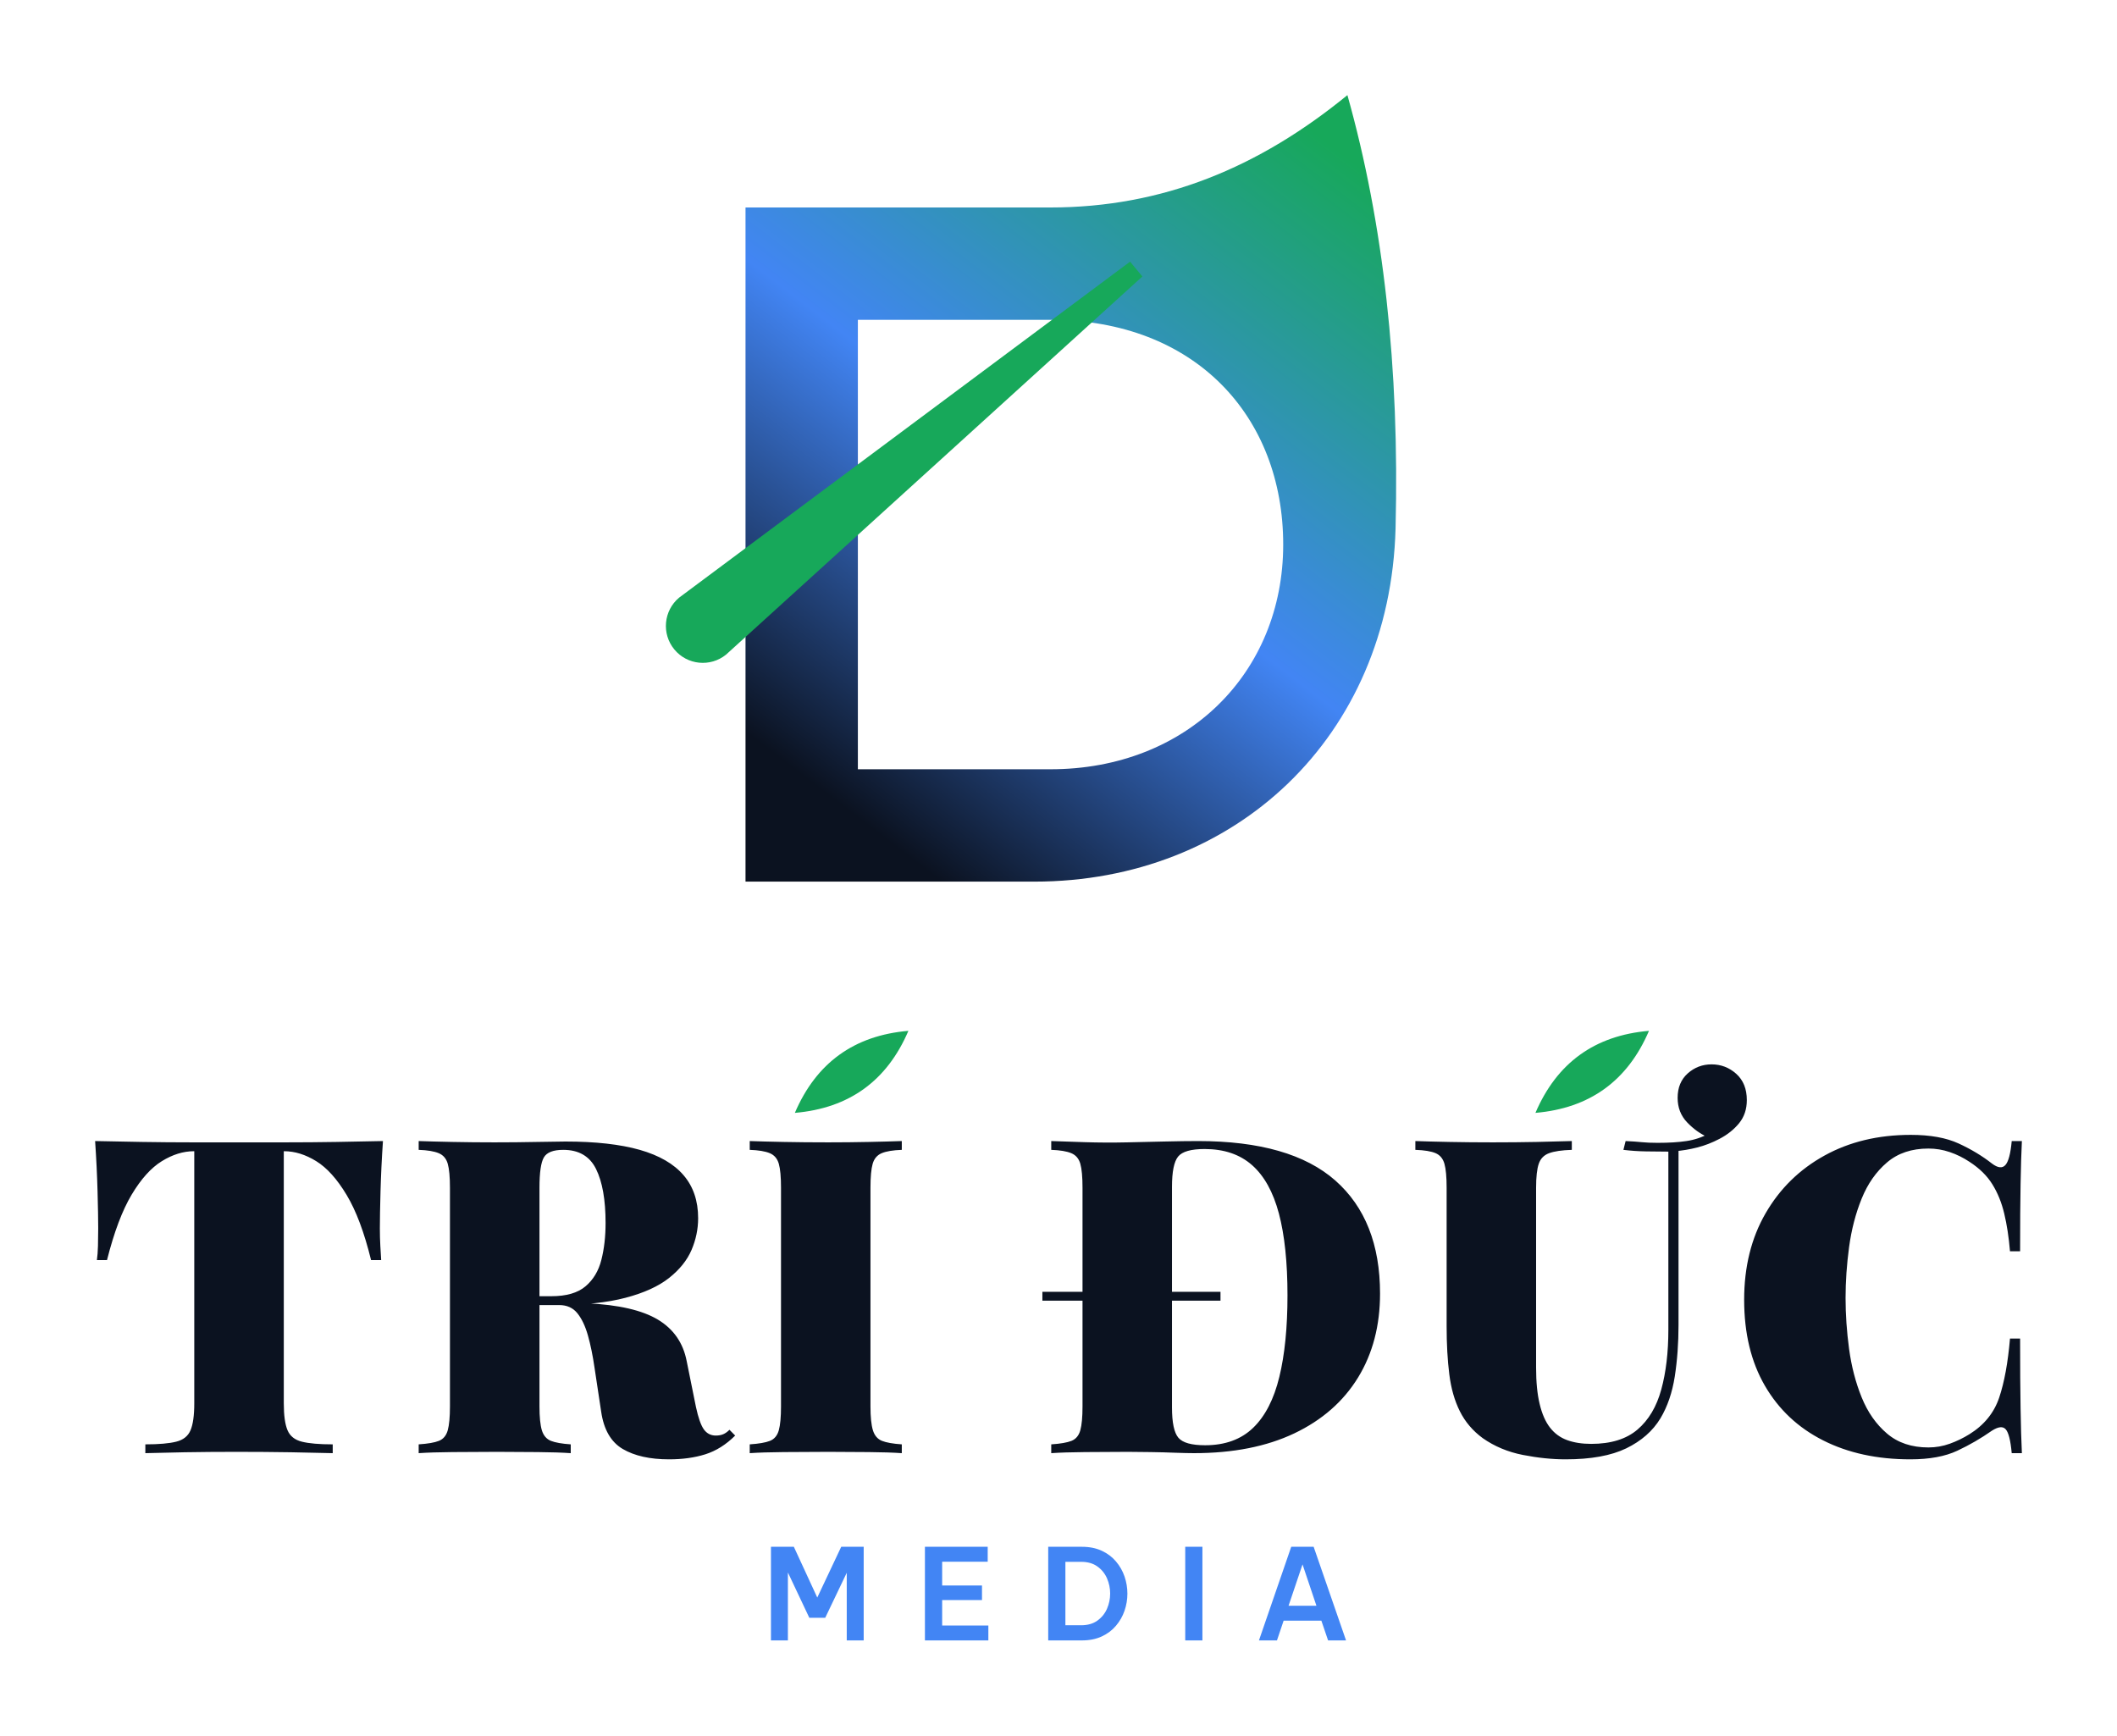
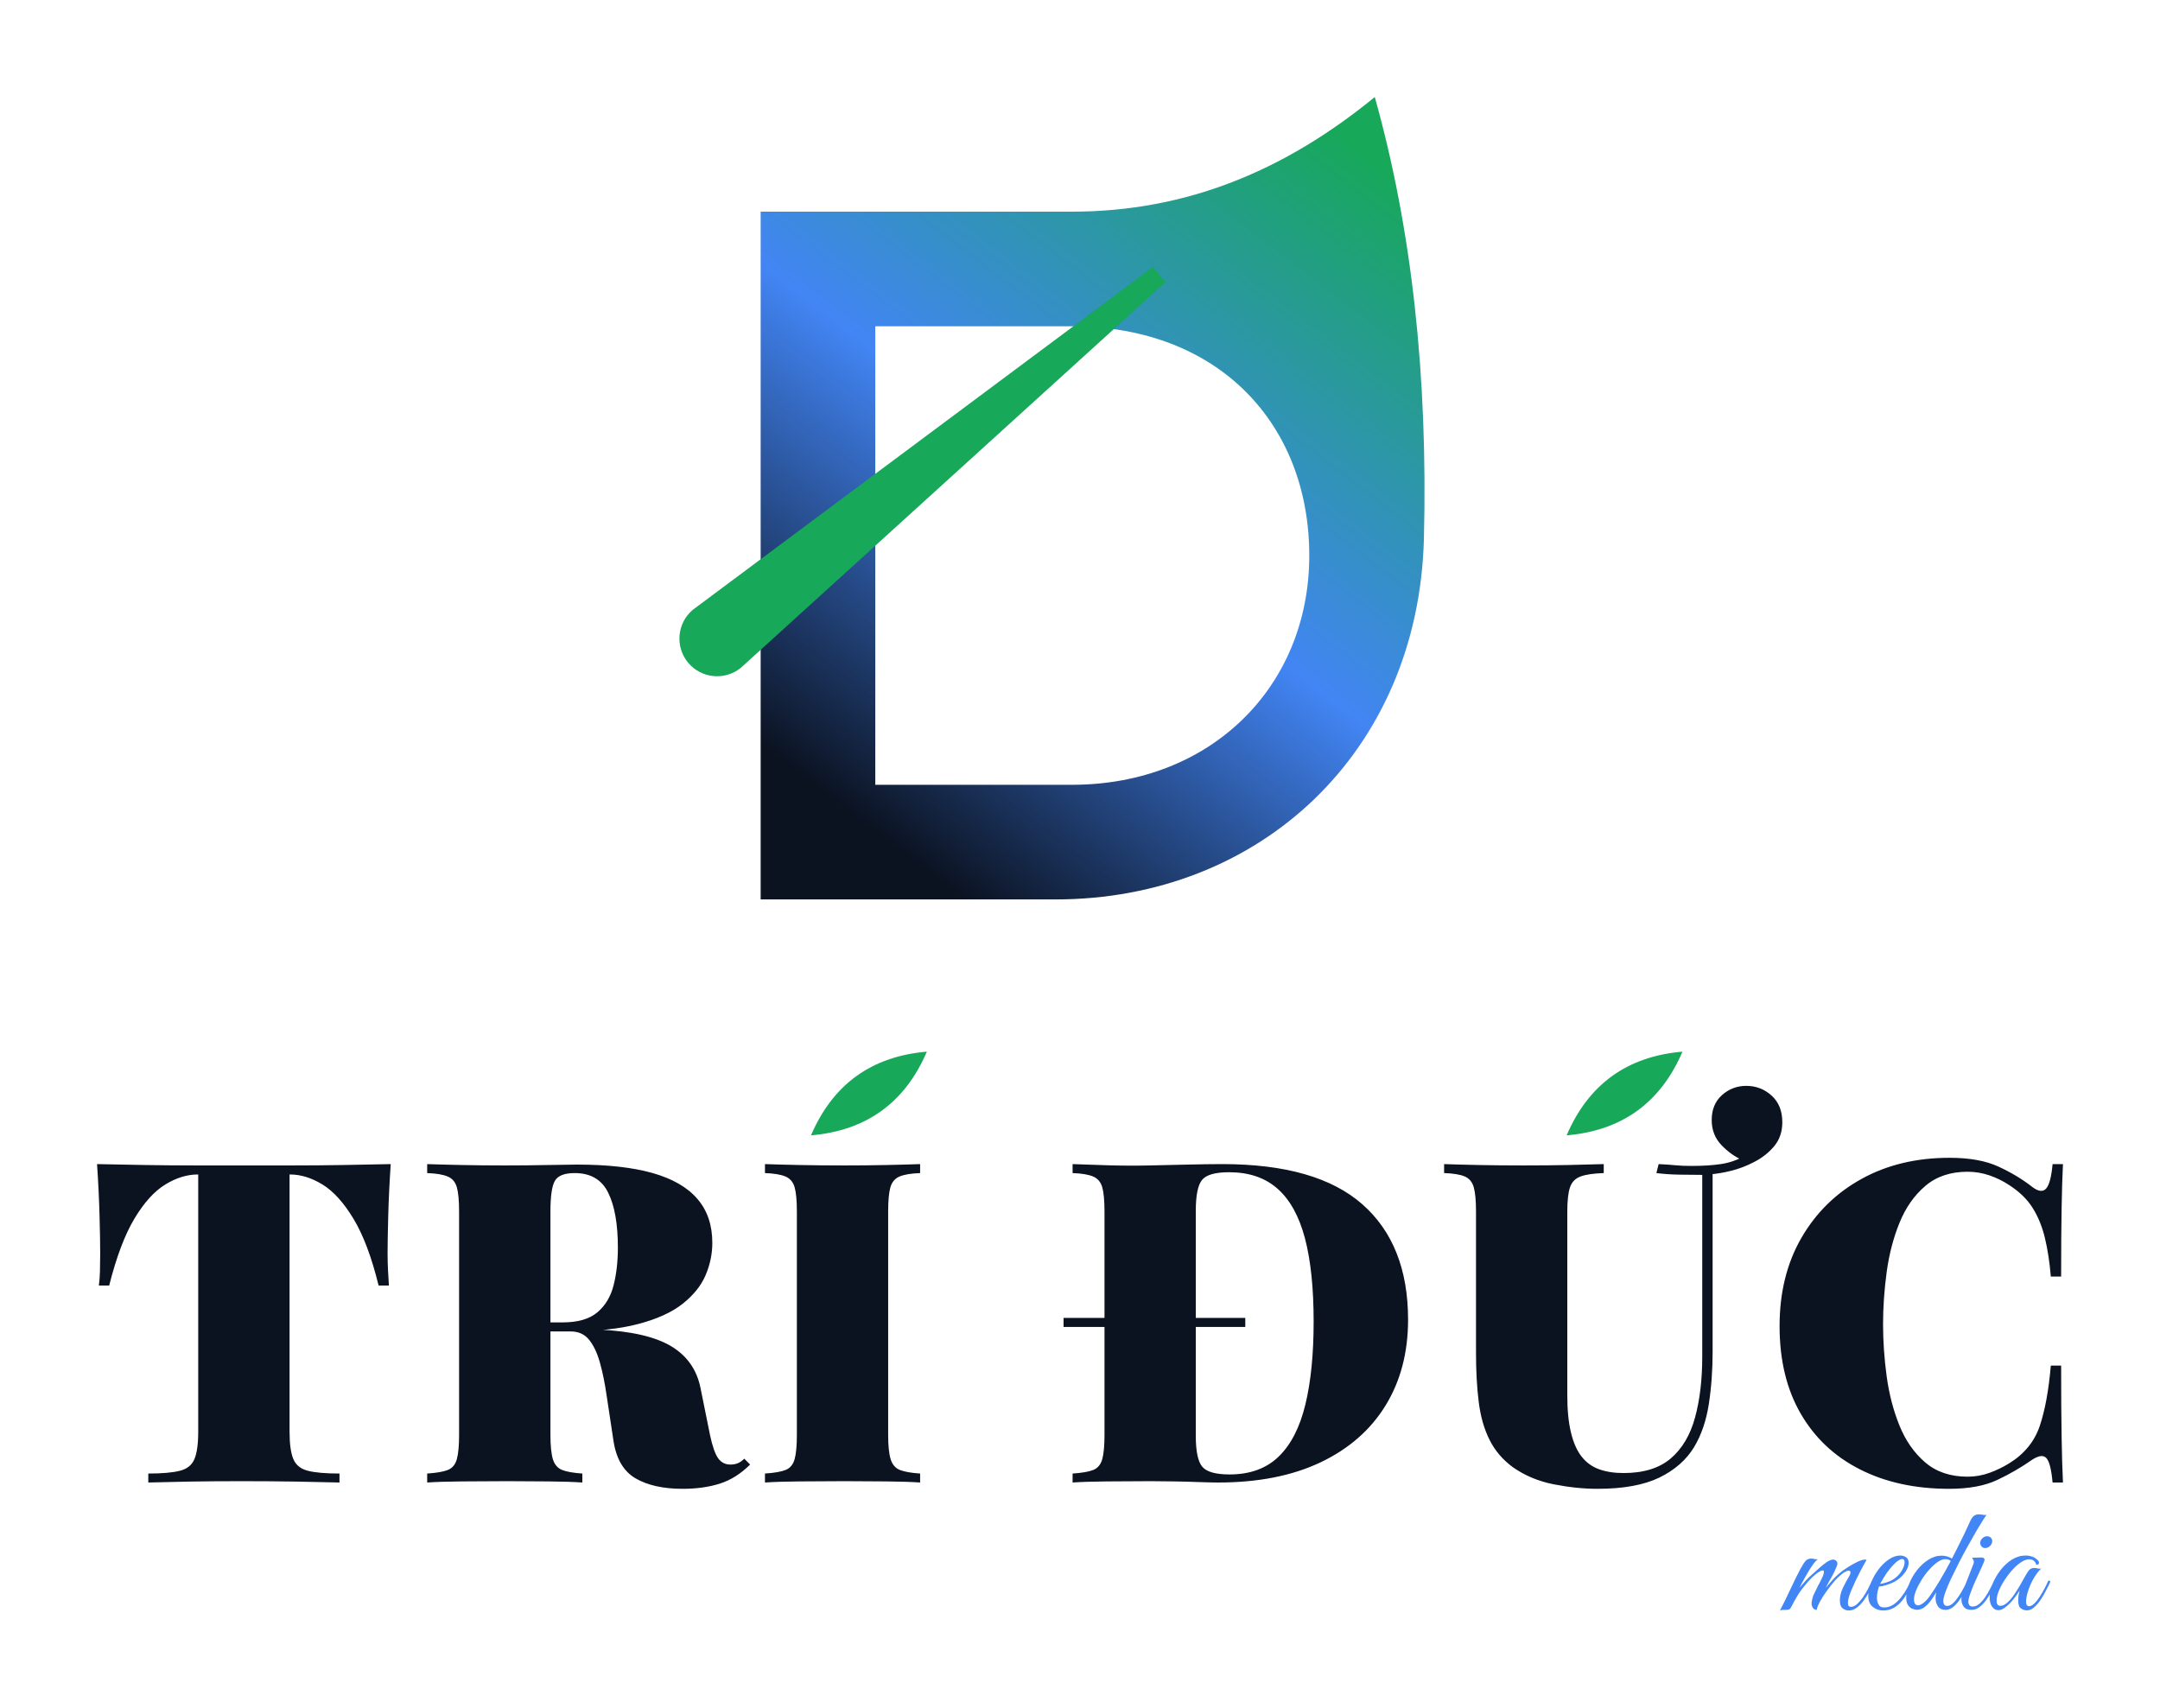
- <svg xmlns="http://www.w3.org/2000/svg" viewBox="-117.06 -31.6 356.12 291.94" role="img" aria-label="Trí Đức Media">
+ <svg xmlns="http://www.w3.org/2000/svg" viewBox="-117.06 -31.6 356.12 281.57" role="img" aria-label="Trí Đức Media">
  <defs>
    <linearGradient id="v-color-g" gradientUnits="userSpaceOnUse" x1="22" y1="102" x2="97" y2="4">
      <stop offset="0.12" stop-color="#0B1220" />
      <stop offset="0.5" stop-color="#4285F4" />
      <stop offset="0.95" stop-color="#17A85A" />
    </linearGradient>
  </defs>
  <g transform="translate(61 60) scale(1.35) translate(-61 -60)">
    <path fill="url(#v-color-g)" fill-rule="evenodd" d="M22 18H60C74 18 86 13 97 4C101.5 20 103.5 38 103 58C102.3 84 83 102 58 102H22ZM36 32H60C78 32 89 44 89 60C89 76 77 88 60 88H36Z" />
    <path fill="#17A85A" d="M19.57 73.72L71.45 26.6L69.92 24.75L13.72 66.62A4.6 4.6 0 0 0 19.57 73.72Z" />
  </g>
  <path fill="#0B1220" d="M-52.64 160.34L-52.64 160.34Q-52.94 164.72-53.05 168.80Q-53.16 172.87-53.16 175.02L-53.16 175.02Q-53.16 176.58-53.08 177.99Q-53.01 179.40-52.94 180.36L-52.94 180.36L-54.64 180.36Q-56.35 173.39-58.76 169.39Q-61.17 165.38-63.87 163.72Q-66.58 162.05-69.25 162.05L-69.25 162.05L-69.32 162.05L-69.32 204.46Q-69.32 207.50-68.69 208.99Q-68.06 210.47-66.28 210.91Q-64.50 211.36-61.09 211.36L-61.09 211.36L-61.09 212.84Q-63.69 212.77-68.10 212.69Q-72.51 212.62-77.33 212.62L-77.33 212.62Q-81.93 212.62-86.01 212.69Q-90.09 212.77-92.61 212.84L-92.61 212.84L-92.61 211.36Q-89.20 211.36-87.42 210.91Q-85.64 210.47-85.01 208.99Q-84.38 207.50-84.38 204.46L-84.38 204.46L-84.38 162.05L-84.45 162.05Q-87.12 162.05-89.83 163.72Q-92.53 165.38-94.91 169.35Q-97.28 173.32-99.06 180.36L-99.06 180.36L-100.76 180.36Q-100.62 179.40-100.58 177.99Q-100.54 176.58-100.54 175.02L-100.54 175.02Q-100.54 172.87-100.65 168.80Q-100.76 164.72-101.06 160.34L-101.06 160.34Q-97.50 160.42-93.20 160.49Q-88.90 160.56-84.60 160.56Q-80.30 160.56-76.81 160.56L-76.81 160.56Q-73.33 160.56-69.03 160.56Q-64.73 160.56-60.42 160.49Q-56.12 160.42-52.64 160.34ZM-46.63 161.82L-46.63 160.34Q-44.48 160.42-40.96 160.49Q-37.44 160.56-33.88 160.56L-33.88 160.56Q-30.17 160.56-26.76 160.49Q-23.35 160.42-21.94 160.42L-21.94 160.42Q-14.38 160.42-9.44 161.82Q-4.51 163.23-2.07 166.09Q0.38 168.94 0.38 173.32L0.38 173.32Q0.38 176.06-0.73 178.66Q-1.84 181.25-4.51 183.37Q-7.18 185.48-11.82 186.70Q-16.45 187.93-23.57 187.93L-23.57 187.93L-30.69 187.93L-30.69 186.44L-24.31 186.44Q-20.53 186.44-18.57 184.78Q-16.60 183.11-15.90 180.33Q-15.19 177.55-15.19 174.13L-15.19 174.13Q-15.19 168.28-16.79 165.05Q-18.38 161.82-22.31 161.82L-22.31 161.82Q-24.83 161.82-25.57 163.09Q-26.31 164.35-26.31 168.20L-26.31 168.20L-26.31 204.98Q-26.31 207.65-25.91 208.99Q-25.50 210.32-24.39 210.77Q-23.27 211.21-21.05 211.36L-21.05 211.36L-21.05 212.84Q-23.20 212.69-26.57 212.66Q-29.95 212.62-33.43 212.62L-33.43 212.62Q-37.44 212.62-40.96 212.66Q-44.48 212.69-46.63 212.84L-46.63 212.84L-46.63 211.36Q-44.33 211.21-43.22 210.77Q-42.11 210.32-41.74 208.99Q-41.37 207.65-41.37 204.98L-41.37 204.98L-41.37 168.20Q-41.37 165.46-41.74 164.16Q-42.11 162.86-43.26 162.38Q-44.41 161.90-46.63 161.82L-46.63 161.82ZM-30.99 187.93L-31.13 186.67Q-28.47 186.74-26.09 186.96Q-23.72 187.19-21.72 187.37Q-19.72 187.56-18.31 187.63L-18.31 187.63Q-10.37 188.00-6.40 190.37Q-2.44 192.75-1.55 197.34L-1.55 197.34L0.01 205.06Q0.60 207.80 1.34 208.84Q2.09 209.88 3.35 209.88L3.35 209.88Q4.09 209.88 4.61 209.65Q5.13 209.43 5.65 208.91L5.65 208.91L6.61 209.88Q4.31 212.17 1.60 213.03Q-1.10 213.88-4.51 213.88L-4.51 213.88Q-9.33 213.88-12.30 212.14Q-15.27 210.39-15.93 205.87L-15.93 205.87L-17.05 198.46Q-17.49 195.42-18.16 193.04Q-18.83 190.67-19.94 189.30Q-21.05 187.93-22.98 187.93L-22.98 187.93L-30.99 187.93ZM34.64 160.34L34.64 160.34L34.64 161.82Q32.41 161.90 31.26 162.38Q30.12 162.86 29.74 164.16Q29.37 165.46 29.37 168.20L29.37 168.20L29.37 204.98Q29.37 207.65 29.78 208.99Q30.19 210.32 31.30 210.77Q32.41 211.21 34.64 211.36L34.64 211.36L34.64 212.84Q32.49 212.69 29.11 212.66Q25.74 212.62 22.26 212.62L22.26 212.62Q18.25 212.62 14.73 212.66Q11.21 212.69 9.06 212.84L9.06 212.84L9.06 211.36Q11.35 211.21 12.47 210.77Q13.58 210.32 13.95 208.99Q14.32 207.65 14.32 204.98L14.32 204.98L14.32 168.20Q14.32 165.46 13.95 164.16Q13.58 162.86 12.43 162.38Q11.28 161.90 9.06 161.82L9.06 161.82L9.06 160.34Q11.21 160.42 14.73 160.49Q18.25 160.56 22.26 160.56L22.26 160.56Q25.74 160.56 29.11 160.49Q32.49 160.42 34.64 160.34ZM84.47 160.34L84.47 160.34Q100.04 160.34 107.57 166.98Q115.09 173.62 115.09 186.00L115.09 186.00Q115.09 194.08 111.39 200.12Q107.68 206.17 100.67 209.51Q93.66 212.84 83.80 212.84L83.80 212.84Q82.62 212.84 80.65 212.77Q78.69 212.69 76.53 212.66Q74.38 212.62 72.68 212.62L72.68 212.62Q68.97 212.62 65.45 212.66Q61.93 212.69 59.78 212.84L59.78 212.84L59.78 211.36Q62.08 211.21 63.19 210.77Q64.30 210.32 64.67 208.99Q65.04 207.65 65.04 204.98L65.04 204.98L65.04 168.20Q65.04 165.46 64.67 164.16Q64.30 162.86 63.15 162.38Q62.00 161.90 59.78 161.82L59.78 161.82L59.78 160.34Q61.93 160.42 65.45 160.53Q68.97 160.64 72.53 160.56L72.53 160.56Q75.27 160.49 78.72 160.42Q82.17 160.34 84.47 160.34ZM85.58 161.68L85.58 161.68Q82.17 161.68 81.13 162.94Q80.09 164.20 80.09 168.05L80.09 168.05L80.09 205.13Q80.09 208.99 81.17 210.25Q82.24 211.51 85.66 211.51L85.66 211.51Q90.70 211.51 93.74 208.58Q96.78 205.65 98.15 200.01Q99.52 194.38 99.52 186.30L99.52 186.30Q99.52 177.99 98.08 172.54Q96.63 167.09 93.55 164.38Q90.48 161.68 85.58 161.68ZM58.29 185.70L88.25 185.70L88.25 187.19L58.29 187.19L58.29 185.70ZM146.31 213.88L146.31 213.88Q142.90 213.88 139.12 213.14Q135.34 212.40 132.37 210.32L132.37 210.32Q129.85 208.47 128.52 205.80Q127.18 203.13 126.74 199.57Q126.29 196.01 126.29 191.49L126.29 191.49L126.29 168.20Q126.29 165.46 125.92 164.16Q125.55 162.86 124.44 162.38Q123.33 161.90 121.03 161.82L121.03 161.82L121.03 160.34Q123.18 160.42 126.70 160.49Q130.22 160.56 134.08 160.56L134.08 160.56Q137.93 160.56 141.49 160.49Q145.05 160.42 147.35 160.34L147.35 160.34L147.35 161.82Q144.83 161.90 143.53 162.38Q142.23 162.86 141.79 164.16Q141.34 165.46 141.34 168.20L141.34 168.20L141.34 198.46Q141.34 202.09 141.94 204.57Q142.53 207.06 143.68 208.54Q144.83 210.02 146.57 210.65Q148.31 211.28 150.61 211.28L150.61 211.28Q155.58 211.28 158.40 208.87Q161.22 206.46 162.40 202.13Q163.59 197.79 163.59 192.08L163.59 192.08L163.59 161.68L163.74 162.12Q161.81 162.12 159.85 162.08Q157.88 162.05 156.03 161.82L156.03 161.82L156.40 160.34Q158.10 160.42 159.14 160.53Q160.18 160.64 161.81 160.64L161.81 160.64Q164.63 160.64 166.63 160.34Q168.63 160.05 170.41 159.08L170.41 159.08L170.19 159.67Q168.34 158.86 166.74 157.19Q165.15 155.52 165.15 153.07L165.15 153.07Q165.15 150.48 166.85 148.96Q168.56 147.44 170.86 147.44L170.86 147.44Q173.23 147.44 175.01 149.03Q176.79 150.63 176.79 153.45L176.79 153.45Q176.79 155.74 175.49 157.34Q174.19 158.93 172.19 159.97L172.19 159.97Q170.34 160.94 168.45 161.42Q166.56 161.90 164.70 162.05L164.70 162.05L165.30 161.68L165.30 191.26Q165.30 195.86 164.67 199.94Q164.03 204.02 162.26 206.98L162.26 206.98Q160.33 210.17 156.51 212.03Q152.69 213.88 146.31 213.88ZM204.37 159.30L204.37 159.30Q209.27 159.30 212.42 160.75Q215.57 162.20 218.02 164.12L218.02 164.12Q219.50 165.24 220.28 164.38Q221.06 163.53 221.35 160.34L221.35 160.34L223.06 160.34Q222.91 163.31 222.84 167.57Q222.76 171.84 222.76 178.88L222.76 178.88L221.06 178.88Q220.76 175.32 220.09 172.54Q219.43 169.76 218.09 167.61Q216.76 165.46 214.24 163.83L214.24 163.83Q212.68 162.79 210.94 162.20Q209.19 161.60 207.34 161.60L207.34 161.60Q203.11 161.60 200.37 163.94Q197.63 166.27 196.11 170.02Q194.59 173.76 193.99 178.18Q193.40 182.59 193.40 186.74L193.40 186.74Q193.40 190.89 193.99 195.30Q194.59 199.72 196.11 203.46Q197.63 207.21 200.37 209.54Q203.11 211.88 207.34 211.88L207.34 211.88Q209.19 211.88 210.94 211.25Q212.68 210.62 214.24 209.65L214.24 209.65Q217.94 207.35 219.24 203.50Q220.54 199.64 221.06 193.56L221.06 193.56L222.76 193.56Q222.76 200.83 222.84 205.32Q222.91 209.80 223.06 212.84L223.06 212.84L221.35 212.84Q221.06 209.65 220.35 208.84Q219.65 208.02 218.02 209.06L218.02 209.06Q215.27 210.99 212.20 212.43Q209.12 213.88 204.30 213.88L204.30 213.88Q195.92 213.88 189.62 210.69Q183.31 207.50 179.83 201.50Q176.34 195.49 176.34 187.04L176.34 187.04Q176.34 178.73 179.94 172.50Q183.54 166.27 189.84 162.79Q196.14 159.30 204.37 159.30Z" />
  <path fill="#17A85A" d="M16.65 155.6Q30.34 154.43 35.75 141.8Q22.06 142.97 16.65 155.6ZM141.23 155.6Q154.92 154.43 160.33 141.8Q146.64 142.97 141.23 155.6Z" />
-   <path fill="#4285F4" d="M15.48 244.34L12.63 244.34L12.63 228.59L16.48 228.59L20.42 237.13L24.45 228.59L28.23 228.59L28.23 244.34L25.38 244.34L25.38 232.96L21.76 240.53L19.08 240.53L15.48 232.91L15.48 244.34ZM49.20 244.34L38.53 244.34L38.53 228.59L49.09 228.59L49.09 231.10L41.43 231.10L41.43 235.10L48.13 235.10L48.13 237.55L41.43 237.55L41.43 241.83L49.20 241.83L49.20 244.34ZM64.93 244.34L59.27 244.34L59.27 228.59L64.93 228.59Q66.84 228.59 68.28 229.26Q69.72 229.93 70.67 231.06Q71.63 232.19 72.11 233.59Q72.59 235.00 72.59 236.47L72.59 236.47Q72.59 237.94 72.11 239.34Q71.63 240.74 70.67 241.87Q69.72 243.00 68.28 243.67Q66.84 244.34 64.93 244.34L64.93 244.34ZM64.80 231.12L64.80 231.12L62.16 231.12L62.16 241.79L64.80 241.79Q66.46 241.79 67.54 241.01Q68.63 240.23 69.16 239.01Q69.69 237.79 69.69 236.45L69.69 236.45Q69.69 235.13 69.16 233.90Q68.63 232.68 67.54 231.90Q66.46 231.12 64.80 231.12ZM85.21 244.34L82.32 244.34L82.32 228.59L85.21 228.59L85.21 244.34ZM97.75 244.34L94.72 244.34L100.15 228.59L103.92 228.59L109.37 244.34L106.35 244.34L105.22 241.02L98.87 241.02L97.75 244.34ZM102.05 231.55L99.70 238.51L104.39 238.51L102.05 231.55Z" />
+   <path fill="#4285F4" d="M176.39 233.97L176.39 233.97Q177.32 232.19 178.14 230.40Q178.97 228.61 179.82 227.01L179.82 227.01Q180.32 226.10 180.66 225.74Q181.00 225.38 181.57 225.38L181.57 225.38Q181.77 225.38 182.00 225.44Q182.22 225.50 182.45 225.50L182.45 225.50Q182.60 225.50 182.67 225.48L182.67 225.48Q182.32 225.68 181.77 226.47Q181.22 227.26 180.65 228.28Q180.07 229.31 179.62 230.21L179.62 230.21Q180.10 229.64 180.61 229.06Q181.12 228.48 181.75 227.96L181.75 227.96Q182.30 227.48 182.91 226.92Q183.53 226.36 184.13 225.95Q184.73 225.55 185.18 225.55L185.18 225.55Q185.35 225.55 185.40 225.58L185.40 225.58Q185.88 225.78 185.88 226.23L185.88 226.23Q185.88 226.38 185.75 226.68L185.75 226.68Q185.43 227.53 184.92 228.42Q184.40 229.31 183.95 230.21L183.95 230.21Q184.33 229.76 184.89 229.11Q185.45 228.46 186.03 227.96L186.03 227.96Q186.58 227.46 187.43 226.91Q188.28 226.36 189.11 225.95Q189.94 225.55 190.44 225.55L190.44 225.55Q190.61 225.55 190.69 225.58L190.69 225.58Q190.69 225.58 190.41 226.07Q190.14 226.56 189.72 227.34Q189.31 228.13 188.88 229.02Q188.46 229.91 188.12 230.72Q187.78 231.54 187.68 232.09L187.68 232.09Q187.61 232.41 187.61 232.69L187.61 232.69Q187.61 233.09 187.76 233.22Q187.91 233.34 188.08 233.34L188.08 233.34Q188.58 233.34 189.07 232.92Q189.56 232.49 190.04 231.83Q190.51 231.16 190.90 230.41Q191.29 229.66 191.56 229.01L191.56 229.01Q191.86 229.01 191.86 229.23L191.86 229.23Q191.59 229.91 191.18 230.72Q190.76 231.54 190.24 232.26Q189.71 232.99 189.08 233.47Q188.46 233.94 187.73 233.94L187.73 233.94Q187.21 233.94 186.74 233.59Q186.28 233.24 186.28 232.29L186.28 232.29Q186.28 231.26 186.77 230.24Q187.26 229.21 187.78 228.36L187.78 228.36Q188.03 227.93 188.03 227.68L188.03 227.68Q188.03 227.38 187.73 227.38L187.73 227.38Q187.48 227.38 187.04 227.63Q186.61 227.88 185.95 228.51L185.95 228.51Q185.55 228.88 185.02 229.55Q184.48 230.21 183.93 230.99Q183.38 231.76 182.98 232.51Q182.57 233.27 182.45 233.84L182.45 233.84Q182.07 233.84 181.85 233.53Q181.62 233.22 181.62 232.79L181.62 232.79Q181.62 232.72 181.62 232.64Q181.62 232.56 181.65 232.46L181.65 232.46Q181.77 231.69 182.05 231.15Q182.32 230.61 182.67 229.89L182.67 229.89Q182.85 229.56 183.08 229.12Q183.30 228.68 183.48 228.27Q183.65 227.86 183.65 227.58L183.65 227.58Q183.65 227.33 183.45 227.33L183.45 227.33Q183.23 227.33 182.86 227.56Q182.50 227.78 182.17 228.07Q181.85 228.36 181.67 228.51L181.67 228.51Q181.05 229.11 180.16 230.24Q179.27 231.36 178.22 233.44L178.22 233.44Q178.07 233.72 177.87 233.78Q177.67 233.84 177.24 233.84L177.24 233.84Q176.97 233.84 176.78 233.85Q176.59 233.87 176.39 233.97ZM193.37 233.94L193.37 233.94Q192.44 233.94 191.70 233.34Q190.96 232.74 190.96 231.51L190.96 231.51Q190.96 230.49 191.43 229.33Q191.89 228.18 192.65 227.17Q193.42 226.15 194.36 225.52Q195.29 224.88 196.25 224.88L196.25 224.88Q196.72 224.88 197.17 225.15Q197.62 225.43 197.62 226.10L197.62 226.10Q197.62 226.73 197.15 227.48Q196.67 228.23 195.80 228.88L195.80 228.88Q195.42 229.16 194.84 229.41Q194.27 229.66 193.69 229.82Q193.12 229.99 192.74 229.99L192.74 229.99Q192.62 230.29 192.50 230.79Q192.39 231.29 192.39 231.81L192.39 231.81Q192.39 232.44 192.64 232.94Q192.89 233.44 193.57 233.44L193.57 233.44Q194.39 233.44 195.11 232.97Q195.82 232.49 196.38 231.76Q196.95 231.04 197.35 230.29Q197.75 229.54 197.97 229.01L197.97 229.01Q198.27 229.01 198.27 229.23L198.27 229.23Q197.95 229.94 197.54 230.76Q197.12 231.59 196.56 232.30Q196.00 233.02 195.21 233.48Q194.42 233.94 193.37 233.94ZM192.92 229.54L192.92 229.54Q193.27 229.54 194.09 229.27Q194.92 229.01 195.60 228.43L195.60 228.43Q196.25 227.86 196.60 227.17Q196.95 226.48 196.95 226.00L196.95 226.00Q196.95 225.45 196.55 225.45L196.55 225.45Q196.25 225.45 195.72 225.85Q195.19 226.25 194.42 227.21L194.42 227.21Q193.94 227.81 193.52 228.51Q193.09 229.21 192.92 229.54ZM203.71 233.84L203.71 233.84Q202.86 233.84 202.46 233.27Q202.06 232.69 202.06 231.91L202.06 231.91Q202.06 231.69 202.08 231.45Q202.11 231.21 202.18 230.96L202.18 230.96Q201.83 231.51 201.37 232.18Q200.90 232.84 200.32 233.33Q199.73 233.82 199.00 233.82L199.00 233.82Q198.68 233.82 198.26 233.67Q197.85 233.52 197.54 233.09Q197.22 232.67 197.22 231.84L197.22 231.84Q197.22 230.76 197.70 229.56Q198.17 228.36 199.00 227.29Q199.83 226.23 200.88 225.57Q201.93 224.90 203.06 224.90L203.06 224.90Q203.96 224.90 204.76 225.38L204.76 225.38Q205.14 224.68 205.56 223.81Q205.99 222.95 206.41 222.10Q206.84 221.25 207.16 220.53Q207.49 219.82 207.66 219.44L207.66 219.44Q208.04 218.57 208.38 218.33Q208.72 218.09 209.19 218.09L209.19 218.09Q209.47 218.09 209.81 218.15Q210.14 218.22 210.47 218.19L210.47 218.19Q210.34 218.32 209.89 219.02Q209.44 219.72 208.79 220.83Q208.14 221.95 207.40 223.28Q206.66 224.60 205.95 225.99Q205.24 227.38 204.63 228.66Q204.03 229.94 203.68 230.91Q203.33 231.89 203.33 232.39L203.33 232.39Q203.33 232.72 203.48 232.95Q203.63 233.19 203.98 233.19L203.98 233.19Q204.46 233.19 204.96 232.72Q205.46 232.24 205.92 231.53Q206.39 230.81 206.75 230.12Q207.11 229.43 207.29 229.01L207.29 229.01Q207.59 229.01 207.59 229.23L207.59 229.23Q207.36 229.76 206.99 230.54Q206.61 231.31 206.11 232.06Q205.61 232.82 205.00 233.33Q204.38 233.84 203.71 233.84ZM199.18 233.09L199.18 233.09Q199.53 233.09 200.05 232.70Q200.58 232.31 201.18 231.46L201.18 231.46Q201.88 230.46 202.78 228.96Q203.68 227.46 204.56 225.78L204.56 225.78Q204.38 225.63 204.18 225.55Q203.98 225.48 203.63 225.48L203.63 225.48Q203.06 225.48 202.37 225.97Q201.68 226.46 200.99 227.23Q200.30 228.01 199.74 228.91Q199.18 229.81 198.84 230.65Q198.50 231.49 198.50 232.09L198.50 232.09Q198.50 233.09 199.18 233.09ZM207.99 233.84L207.99 233.84Q207.06 233.84 206.69 233.30Q206.31 232.77 206.31 232.06L206.31 232.06Q206.31 231.69 206.40 231.30Q206.49 230.91 206.61 230.59L206.61 230.59L208.29 226.30Q208.37 226.10 208.37 225.95L208.37 225.95Q208.37 225.70 208.24 225.52Q208.11 225.33 208.06 225.25L208.06 225.25L209.44 225.20Q209.82 225.18 209.98 225.29Q210.14 225.40 210.14 225.55L210.14 225.55Q210.14 225.70 209.97 226.10L209.97 226.10Q209.72 226.71 209.29 227.61Q208.87 228.51 208.45 229.46Q208.04 230.41 207.75 231.24Q207.46 232.06 207.46 232.51L207.46 232.51Q207.46 232.84 207.63 233.07Q207.79 233.29 208.19 233.29L208.19 233.29Q208.72 233.29 209.23 232.88Q209.74 232.46 210.19 231.81Q210.64 231.16 211.03 230.41Q211.42 229.66 211.70 229.01L211.70 229.01Q212.00 229.01 212.00 229.23L212.00 229.23Q211.75 229.86 211.35 230.66Q210.94 231.46 210.43 232.18Q209.92 232.89 209.30 233.37Q208.69 233.84 207.99 233.84ZM210.22 223.65L210.22 223.65Q209.89 223.65 209.65 223.40Q209.42 223.15 209.42 222.80L209.42 222.80Q209.42 222.37 209.77 222.04Q210.12 221.70 210.54 221.70L210.54 221.70Q210.89 221.70 211.14 221.92Q211.40 222.15 211.40 222.50L211.40 222.50Q211.40 222.95 211.04 223.30Q210.69 223.65 210.22 223.65ZM217.13 233.92L217.13 233.92Q216.55 233.92 216.12 233.59Q215.68 233.27 215.68 232.26L215.68 232.26Q215.68 231.84 215.74 231.46Q215.80 231.09 215.90 230.66L215.90 230.66Q215.68 231.04 215.28 231.59Q214.88 232.14 214.39 232.67Q213.90 233.19 213.39 233.54Q212.87 233.89 212.42 233.89L212.42 233.89Q211.77 233.89 211.37 233.30Q210.97 232.72 210.97 231.76L210.97 231.76Q210.97 230.74 211.45 229.56Q211.92 228.38 212.75 227.31Q213.57 226.23 214.65 225.55Q215.73 224.88 216.90 224.88L216.90 224.88Q217.48 224.88 218.01 225.07Q218.53 225.25 218.93 225.68L218.93 225.68Q219.11 225.85 219.11 226.08L219.11 226.08Q219.11 226.23 218.98 226.33Q218.86 226.43 218.66 226.38L218.66 226.38Q218.38 225.50 217.48 225.50L217.48 225.50Q217.05 225.50 216.50 225.78L216.50 225.78Q215.83 226.13 215.06 226.89Q214.30 227.66 213.64 228.62Q212.97 229.59 212.55 230.56Q212.12 231.54 212.12 232.34L212.12 232.34Q212.12 233.17 212.75 233.17L212.75 233.17Q213.30 233.17 213.89 232.64Q214.48 232.11 215.01 231.33Q215.55 230.54 216.00 229.76Q216.45 228.98 216.70 228.51L216.70 228.51Q217.08 227.83 217.40 227.38Q217.73 226.93 218.33 226.93L218.33 226.93Q218.61 226.93 218.88 227.01Q219.16 227.08 219.46 227.03L219.46 227.03Q218.71 227.78 218.14 228.81Q217.58 229.84 217.28 230.82Q216.98 231.81 216.98 232.49L216.98 232.49Q216.98 233.24 217.48 233.24L217.48 233.24Q217.88 233.24 218.34 232.79Q218.81 232.34 219.25 231.65Q219.68 230.96 220.06 230.25Q220.43 229.54 220.66 229.01L220.66 229.01Q220.79 229.01 220.87 229.03Q220.96 229.06 220.96 229.23L220.96 229.23Q220.94 229.33 220.87 229.45Q220.81 229.56 220.68 229.84L220.68 229.84Q220.48 230.24 220.13 230.91Q219.78 231.59 219.31 232.28Q218.83 232.97 218.28 233.44Q217.73 233.92 217.13 233.92Z" />
</svg>
